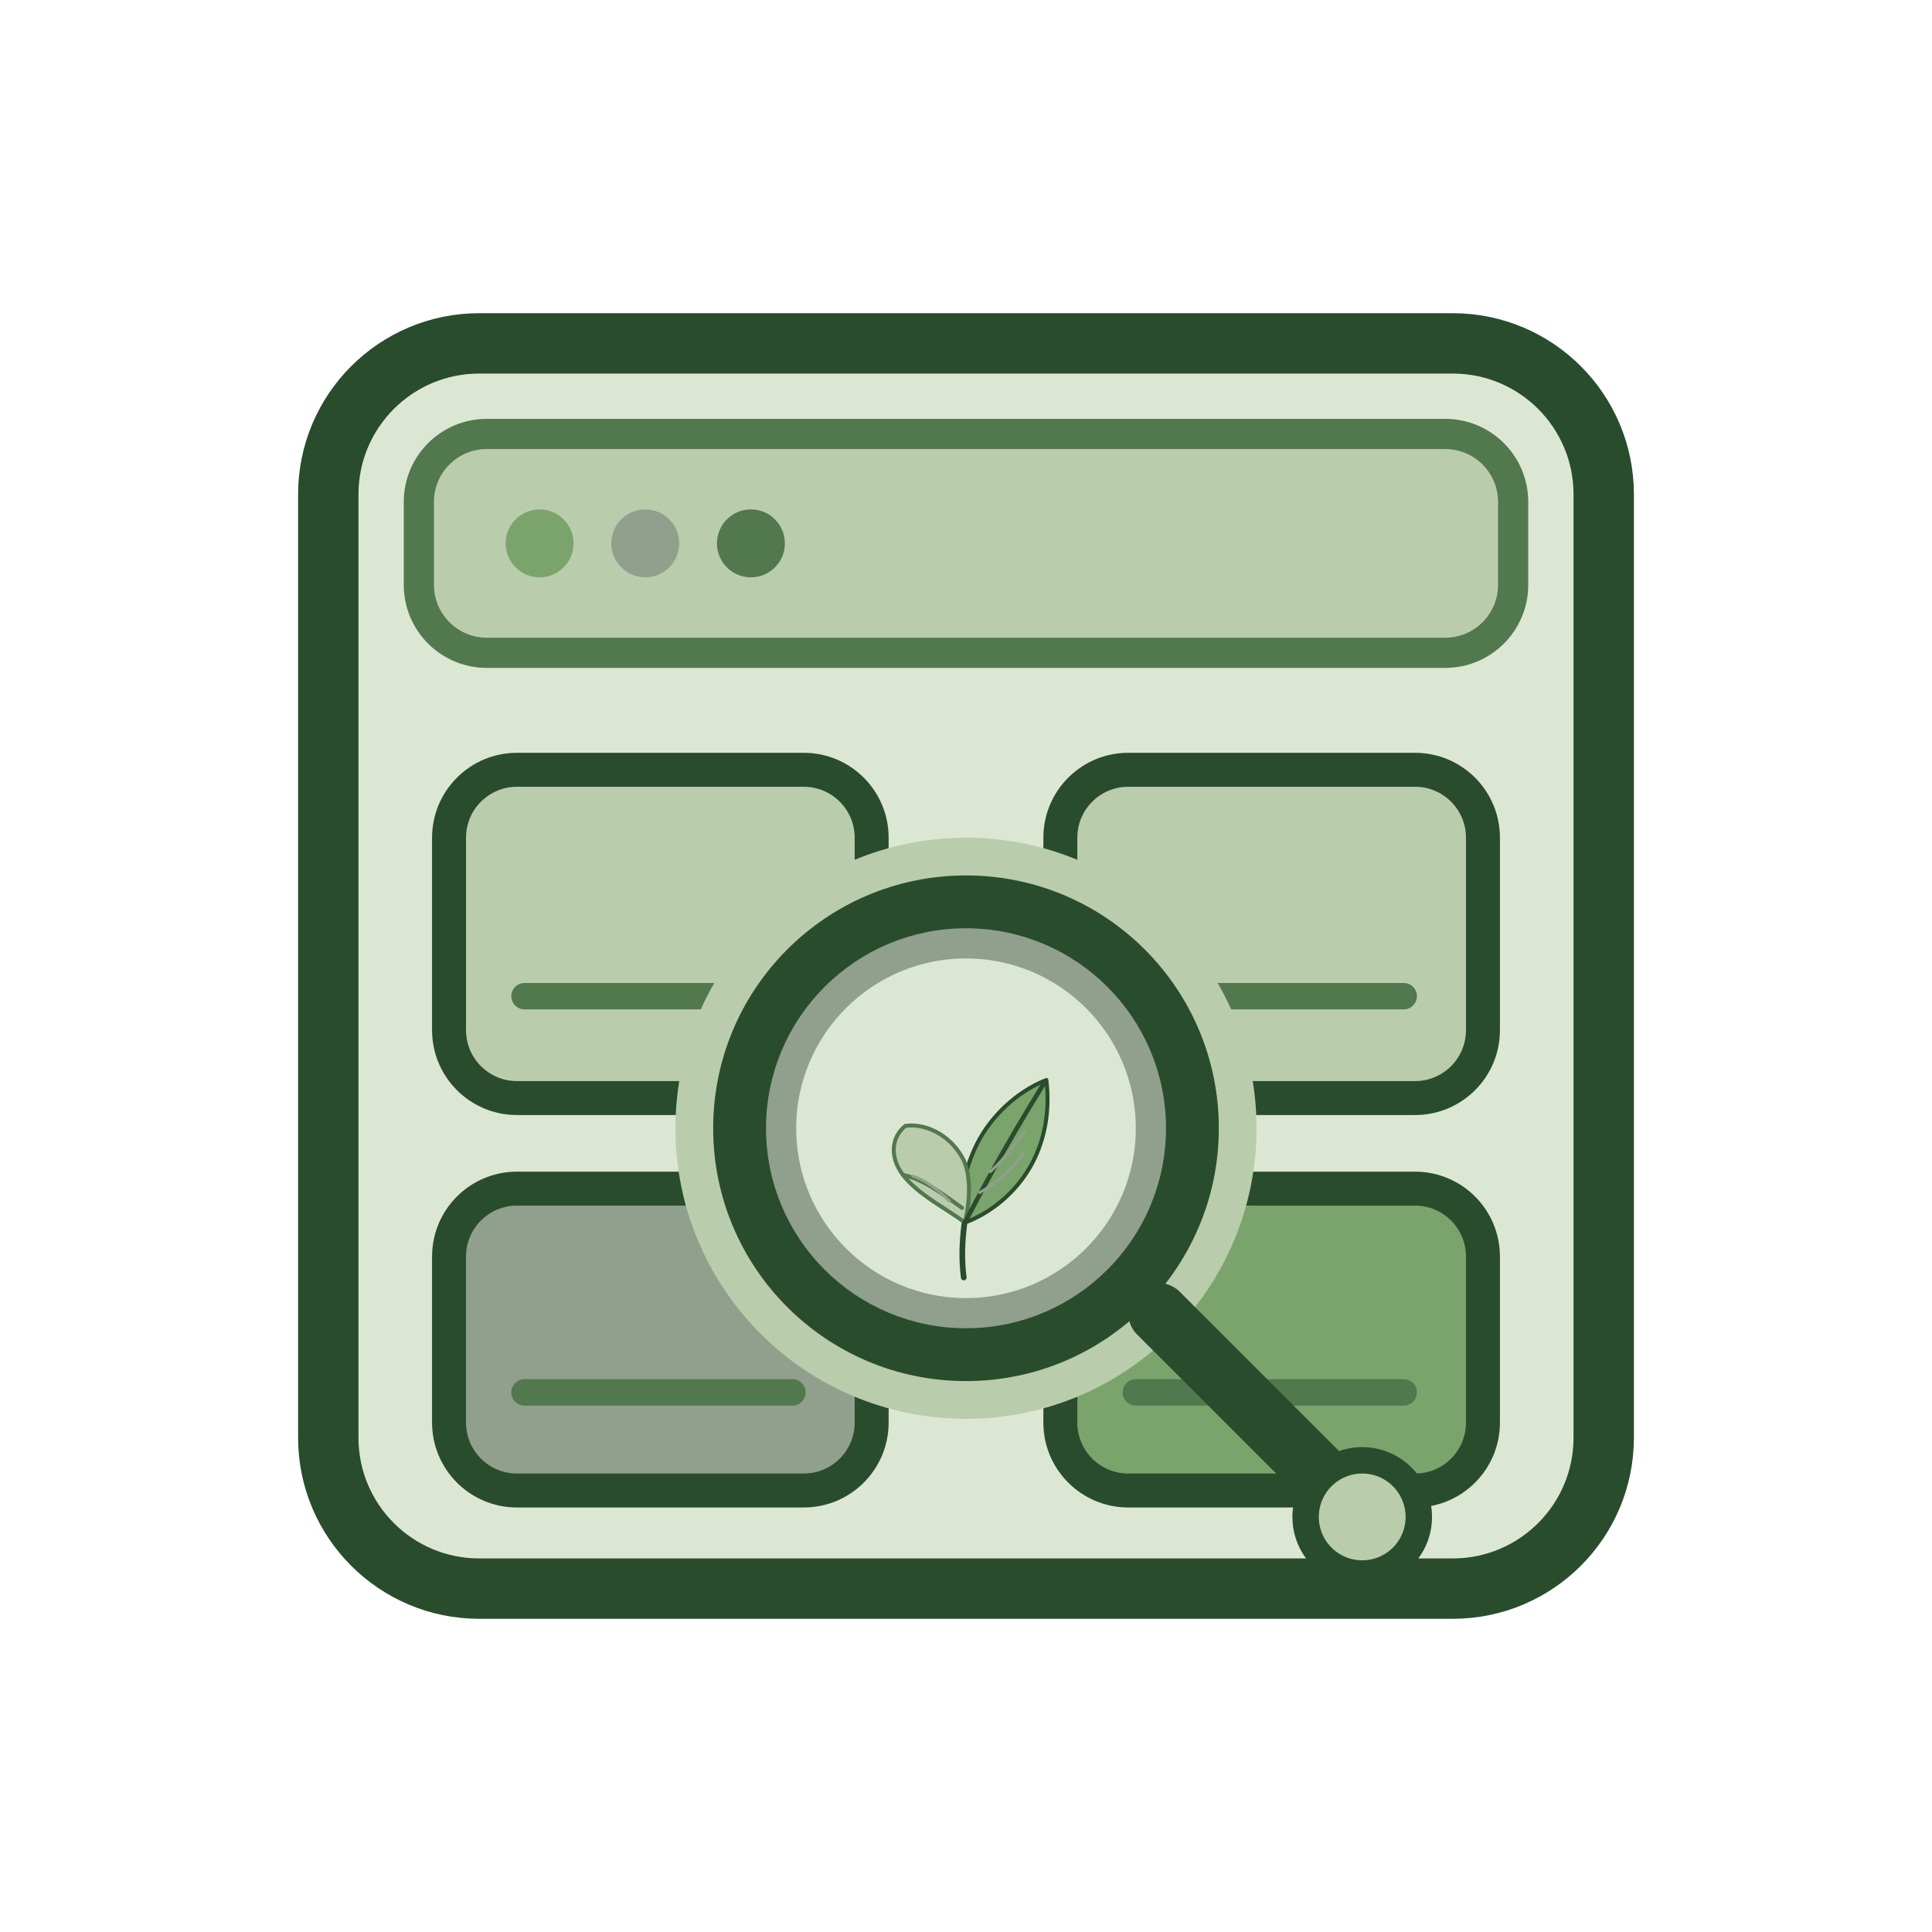
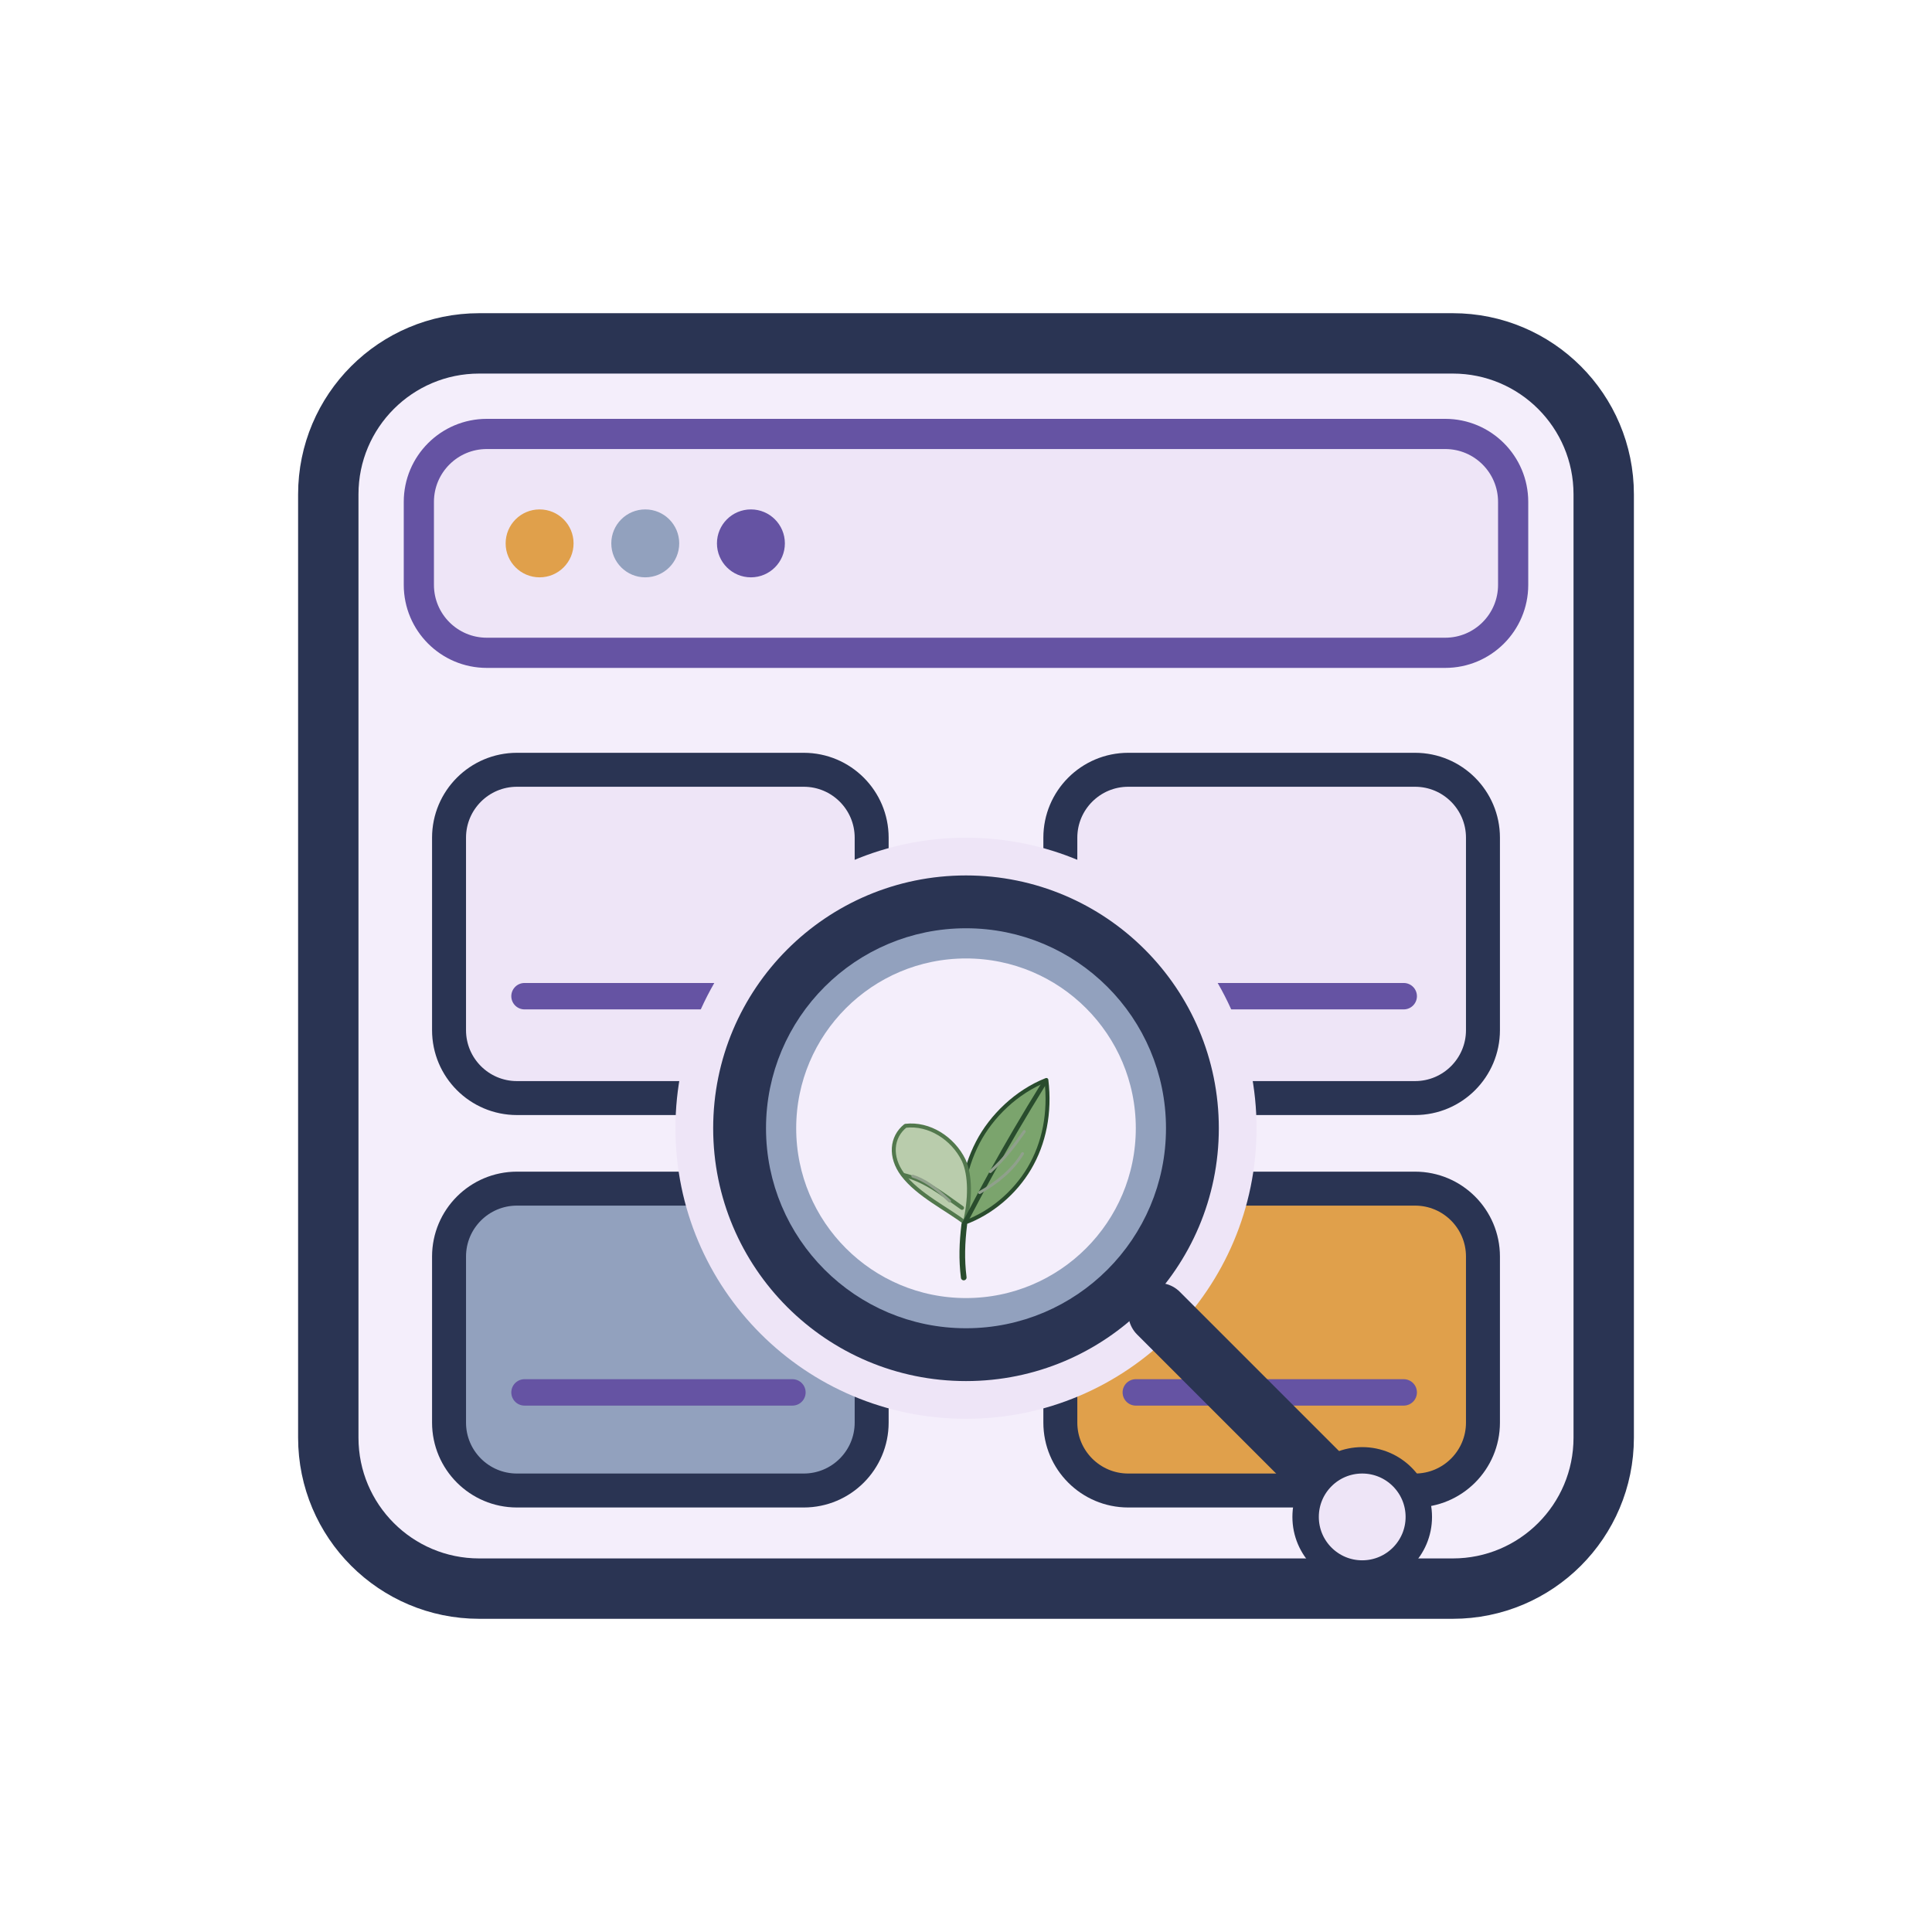
<svg xmlns="http://www.w3.org/2000/svg" width="512" height="512" viewBox="0 0 512 512" role="img" aria-labelledby="title desc">
  <defs>
    <clipPath id="markClip">
      <rect x="0" y="0" width="512" height="512" />
    </clipPath>
  </defs>
  <g stroke-linecap="round" stroke-linejoin="round" clip-path="url(#markClip)">
-     <rect x="87" y="91" width="338" height="330" rx="40" fill="#dce7d3" stroke="#294c2d" stroke-width="16" />
-     <rect x="111" y="115" width="290" height="58" rx="18" fill="#b9ccac" stroke="#52784d" stroke-width="8" />
-     <circle cx="143" cy="144" r="9" fill="#7ba46d" />
-     <circle cx="171" cy="144" r="9" fill="#90a08c" />
-     <circle cx="199" cy="144" r="9" fill="#52784d" />
-     <rect x="119" y="204" width="112" height="87" rx="18" fill="#b9ccac" stroke="#294c2d" stroke-width="9" />
-     <rect x="281" y="204" width="112" height="87" rx="18" fill="#b9ccac" stroke="#294c2d" stroke-width="9" />
-     <rect x="119" y="315" width="112" height="80" rx="18" fill="#90a08c" stroke="#294c2d" stroke-width="9" />
-     <rect x="281" y="315" width="112" height="80" rx="18" fill="#7ba46d" stroke="#294c2d" stroke-width="9" />
-     <path d="M139 264 H210 M301 264 H372 M139 369 H210 M301 369 H372" fill="none" stroke="#52784d" stroke-width="7" stroke-linecap="round" stroke-linejoin="round" />
-     <circle cx="256" cy="299" r="72" fill="#294c2d" stroke="#b9ccac" stroke-width="10" />
-     <circle cx="256" cy="299" r="49" fill="#dce7d3" stroke="#90a08c" stroke-width="8" />
+     <rect x="87" y="91" width="338" height="330" rx="40" fill="#f4eefb" stroke="#2a3453" stroke-width="16" />
+     <rect x="111" y="115" width="290" height="58" rx="18" fill="#eee5f7" stroke="#6553a3" stroke-width="8" />
+     <circle cx="143" cy="144" r="9" fill="#e0a04b" />
+     <circle cx="171" cy="144" r="9" fill="#92a1be" />
+     <circle cx="199" cy="144" r="9" fill="#6553a3" />
+     <rect x="119" y="204" width="112" height="87" rx="18" fill="#eee5f7" stroke="#2a3453" stroke-width="9" />
+     <rect x="281" y="204" width="112" height="87" rx="18" fill="#eee5f7" stroke="#2a3453" stroke-width="9" />
+     <rect x="119" y="315" width="112" height="80" rx="18" fill="#92a1be" stroke="#2a3453" stroke-width="9" />
+     <rect x="281" y="315" width="112" height="80" rx="18" fill="#e0a04b" stroke="#2a3453" stroke-width="9" />
+     <path d="M139 264 H210 M301 264 H372 M139 369 H210 M301 369 H372" fill="none" stroke="#6553a3" stroke-width="7" stroke-linecap="round" stroke-linejoin="round" />
+     <circle cx="256" cy="299" r="72" fill="#2a3453" stroke="#eee5f7" stroke-width="10" />
+     <circle cx="256" cy="299" r="49" fill="#f4eefb" stroke="#92a1be" stroke-width="8" />
    <g transform="translate(256 312) rotate(0) scale(0.15)" opacity="1.0">
      <path d="M-2 80 C-12 42 -5 -12 21 -62 C45 -108 89 -151 142 -172 C149 -114 138 -60 112 -16 C86 28 44 63 -2 80Z" fill="#7ba46d" stroke="#294c2d" stroke-width="7" stroke-linejoin="round" />
      <path d="M-2 80 C-33 56 -85 31 -112 -5 C-135 -36 -132 -71 -107 -91 C-65 -96 -23 -69 -4 -30 C8 -4 8 39 -2 80Z" fill="#b9ccac" stroke="#52784d" stroke-width="7" stroke-linejoin="round" />
      <path d="M-3 82 C24 31 61 -42 139 -168" fill="none" stroke="#294c2d" stroke-width="8" stroke-linecap="round" />
      <path d="M-7 54 C-45 27 -73 5 -110 -4" fill="none" stroke="#52784d" stroke-width="7" stroke-linecap="round" />
      <path d="M-3 83 C-7 116 -8 145 -4 177" fill="none" stroke="#294c2d" stroke-width="10" stroke-linecap="round" />
      <path d="M24 27 C54 10 82 -12 100 -42 M43 -10 C69 -34 87 -58 103 -81 M-29 42 C-55 17 -75 4 -94 -2" fill="none" stroke="#90a08c" stroke-width="5" stroke-linecap="round" />
    </g>
-     <path d="M307 348 L357 398" fill="none" stroke="#294c2d" stroke-width="16" stroke-linecap="round" stroke-linejoin="round" />
-     <circle cx="361" cy="402" r="15" fill="#b9ccac" stroke="#294c2d" stroke-width="7" />
+     <path d="M307 348 L357 398" fill="none" stroke="#2a3453" stroke-width="16" stroke-linecap="round" stroke-linejoin="round" />
+     <circle cx="361" cy="402" r="15" fill="#eee5f7" stroke="#2a3453" stroke-width="7" />
  </g>
</svg>
